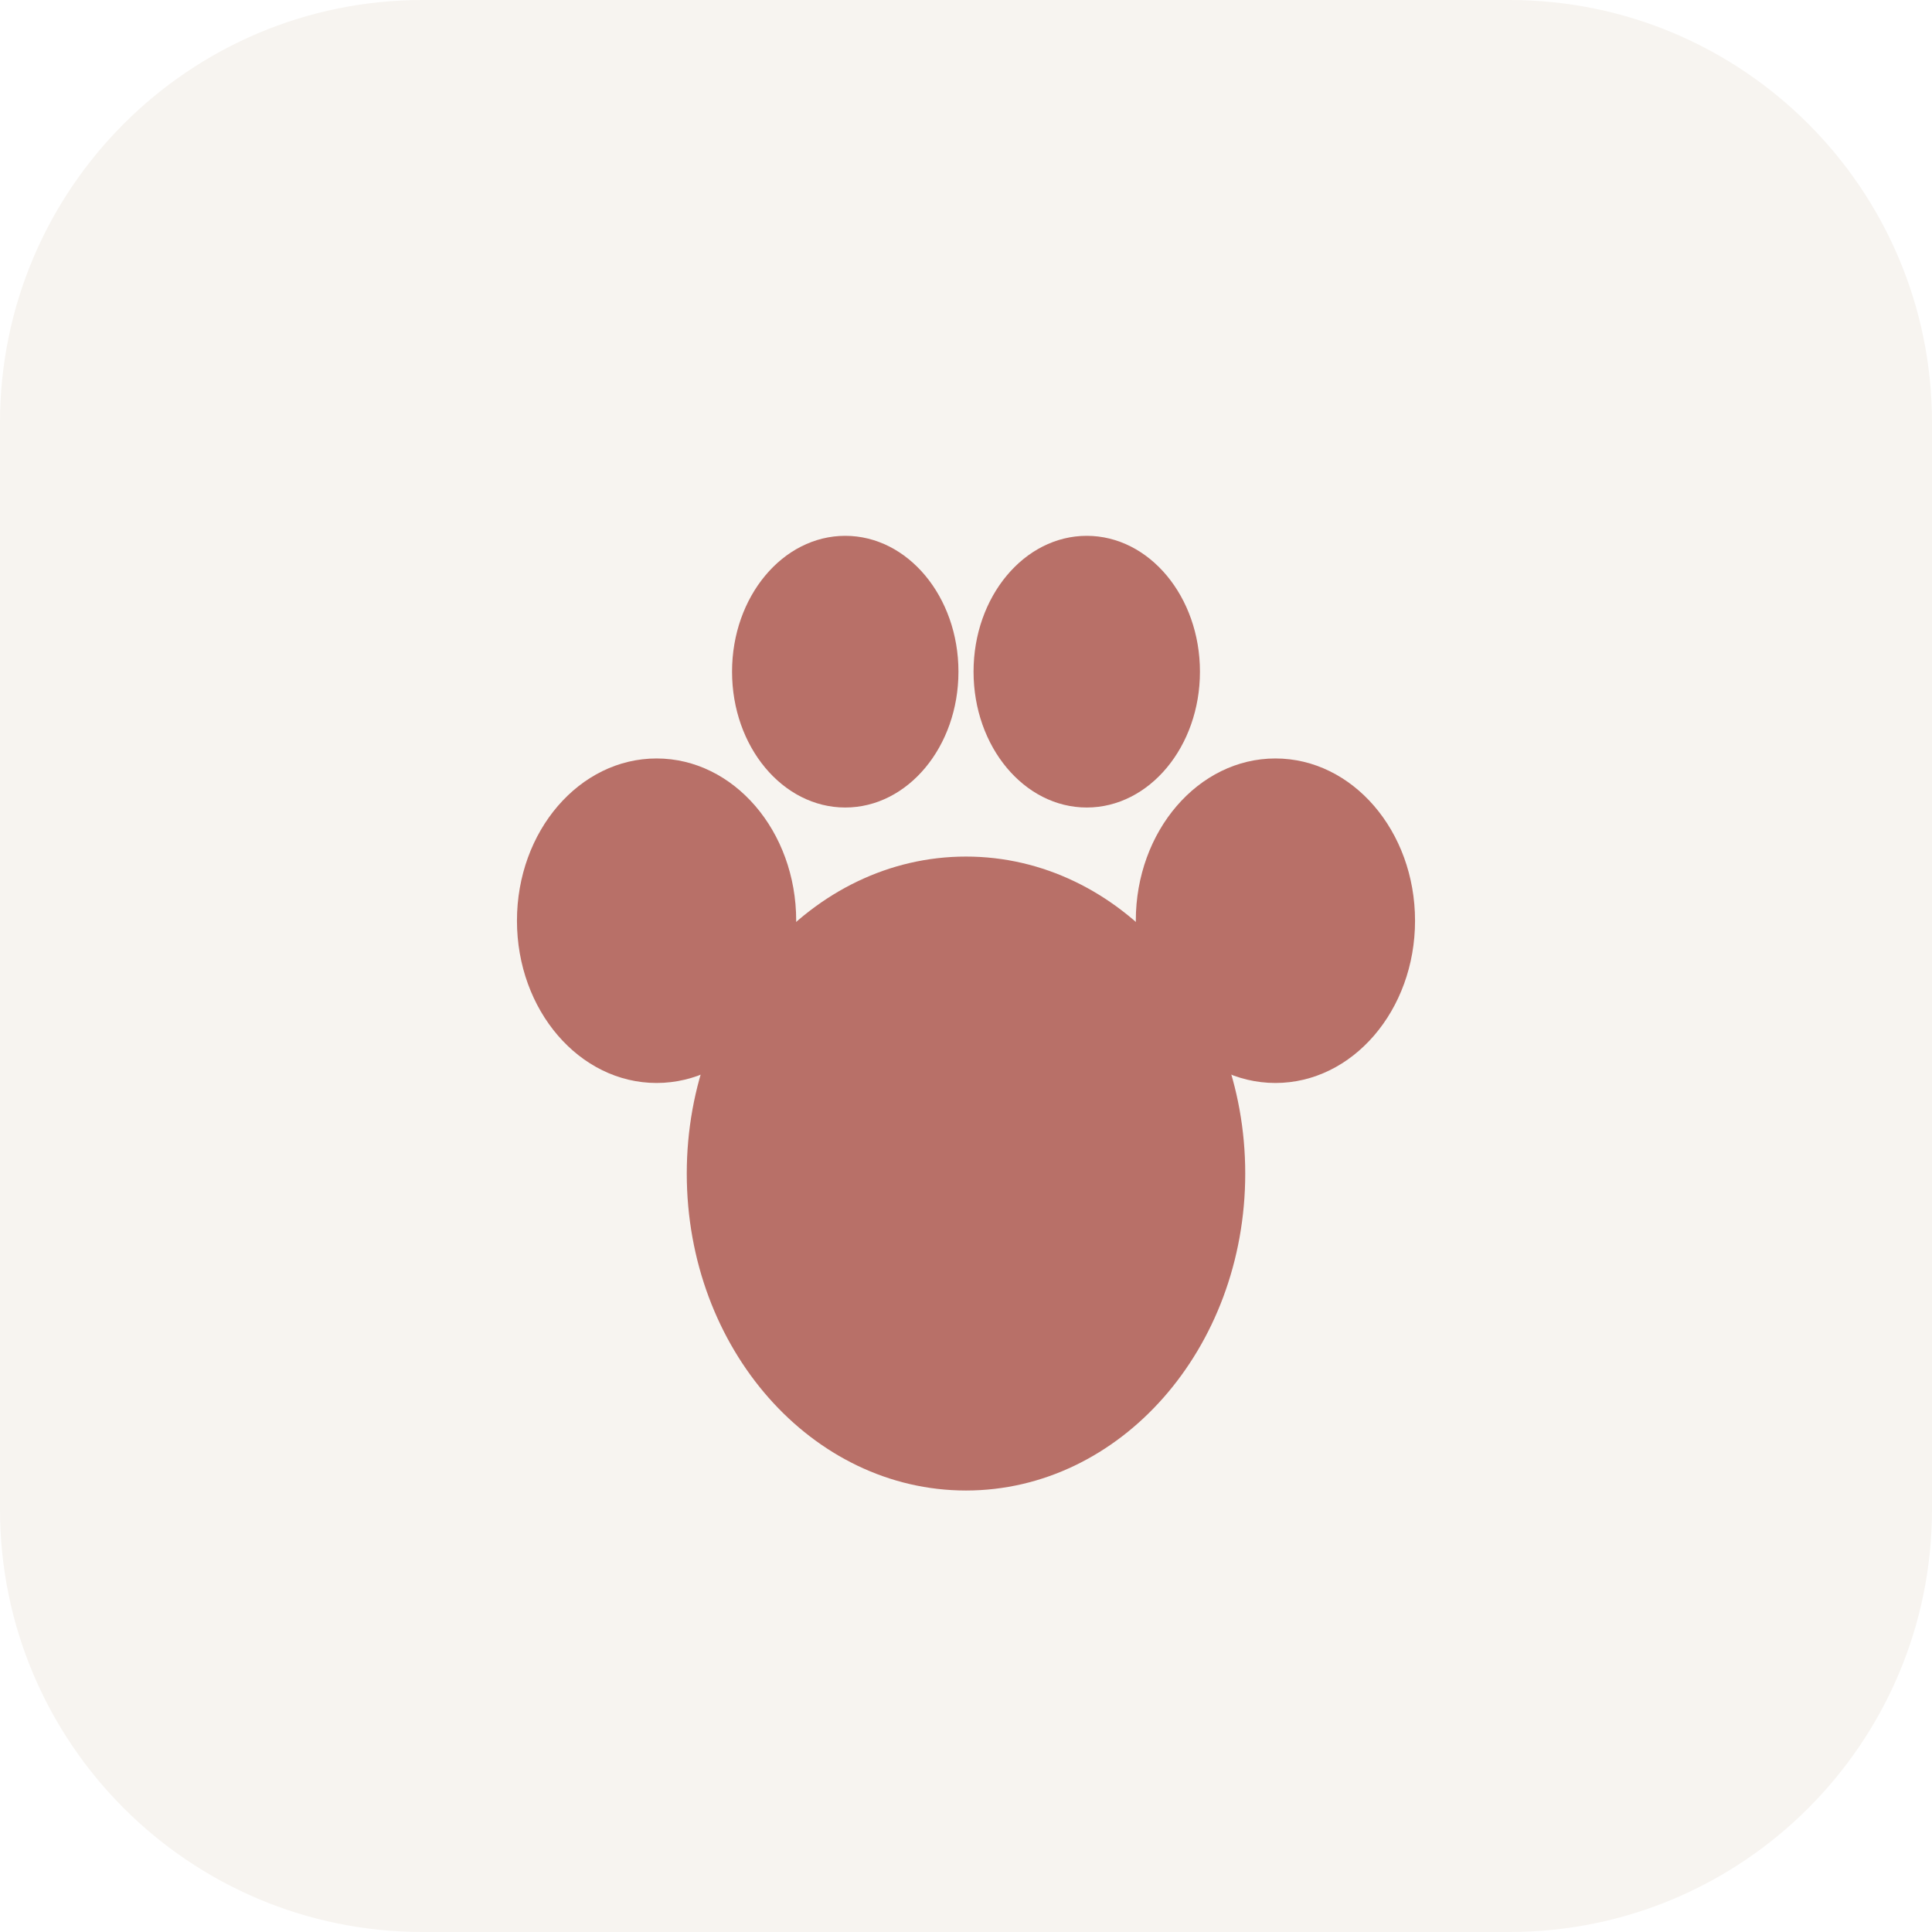
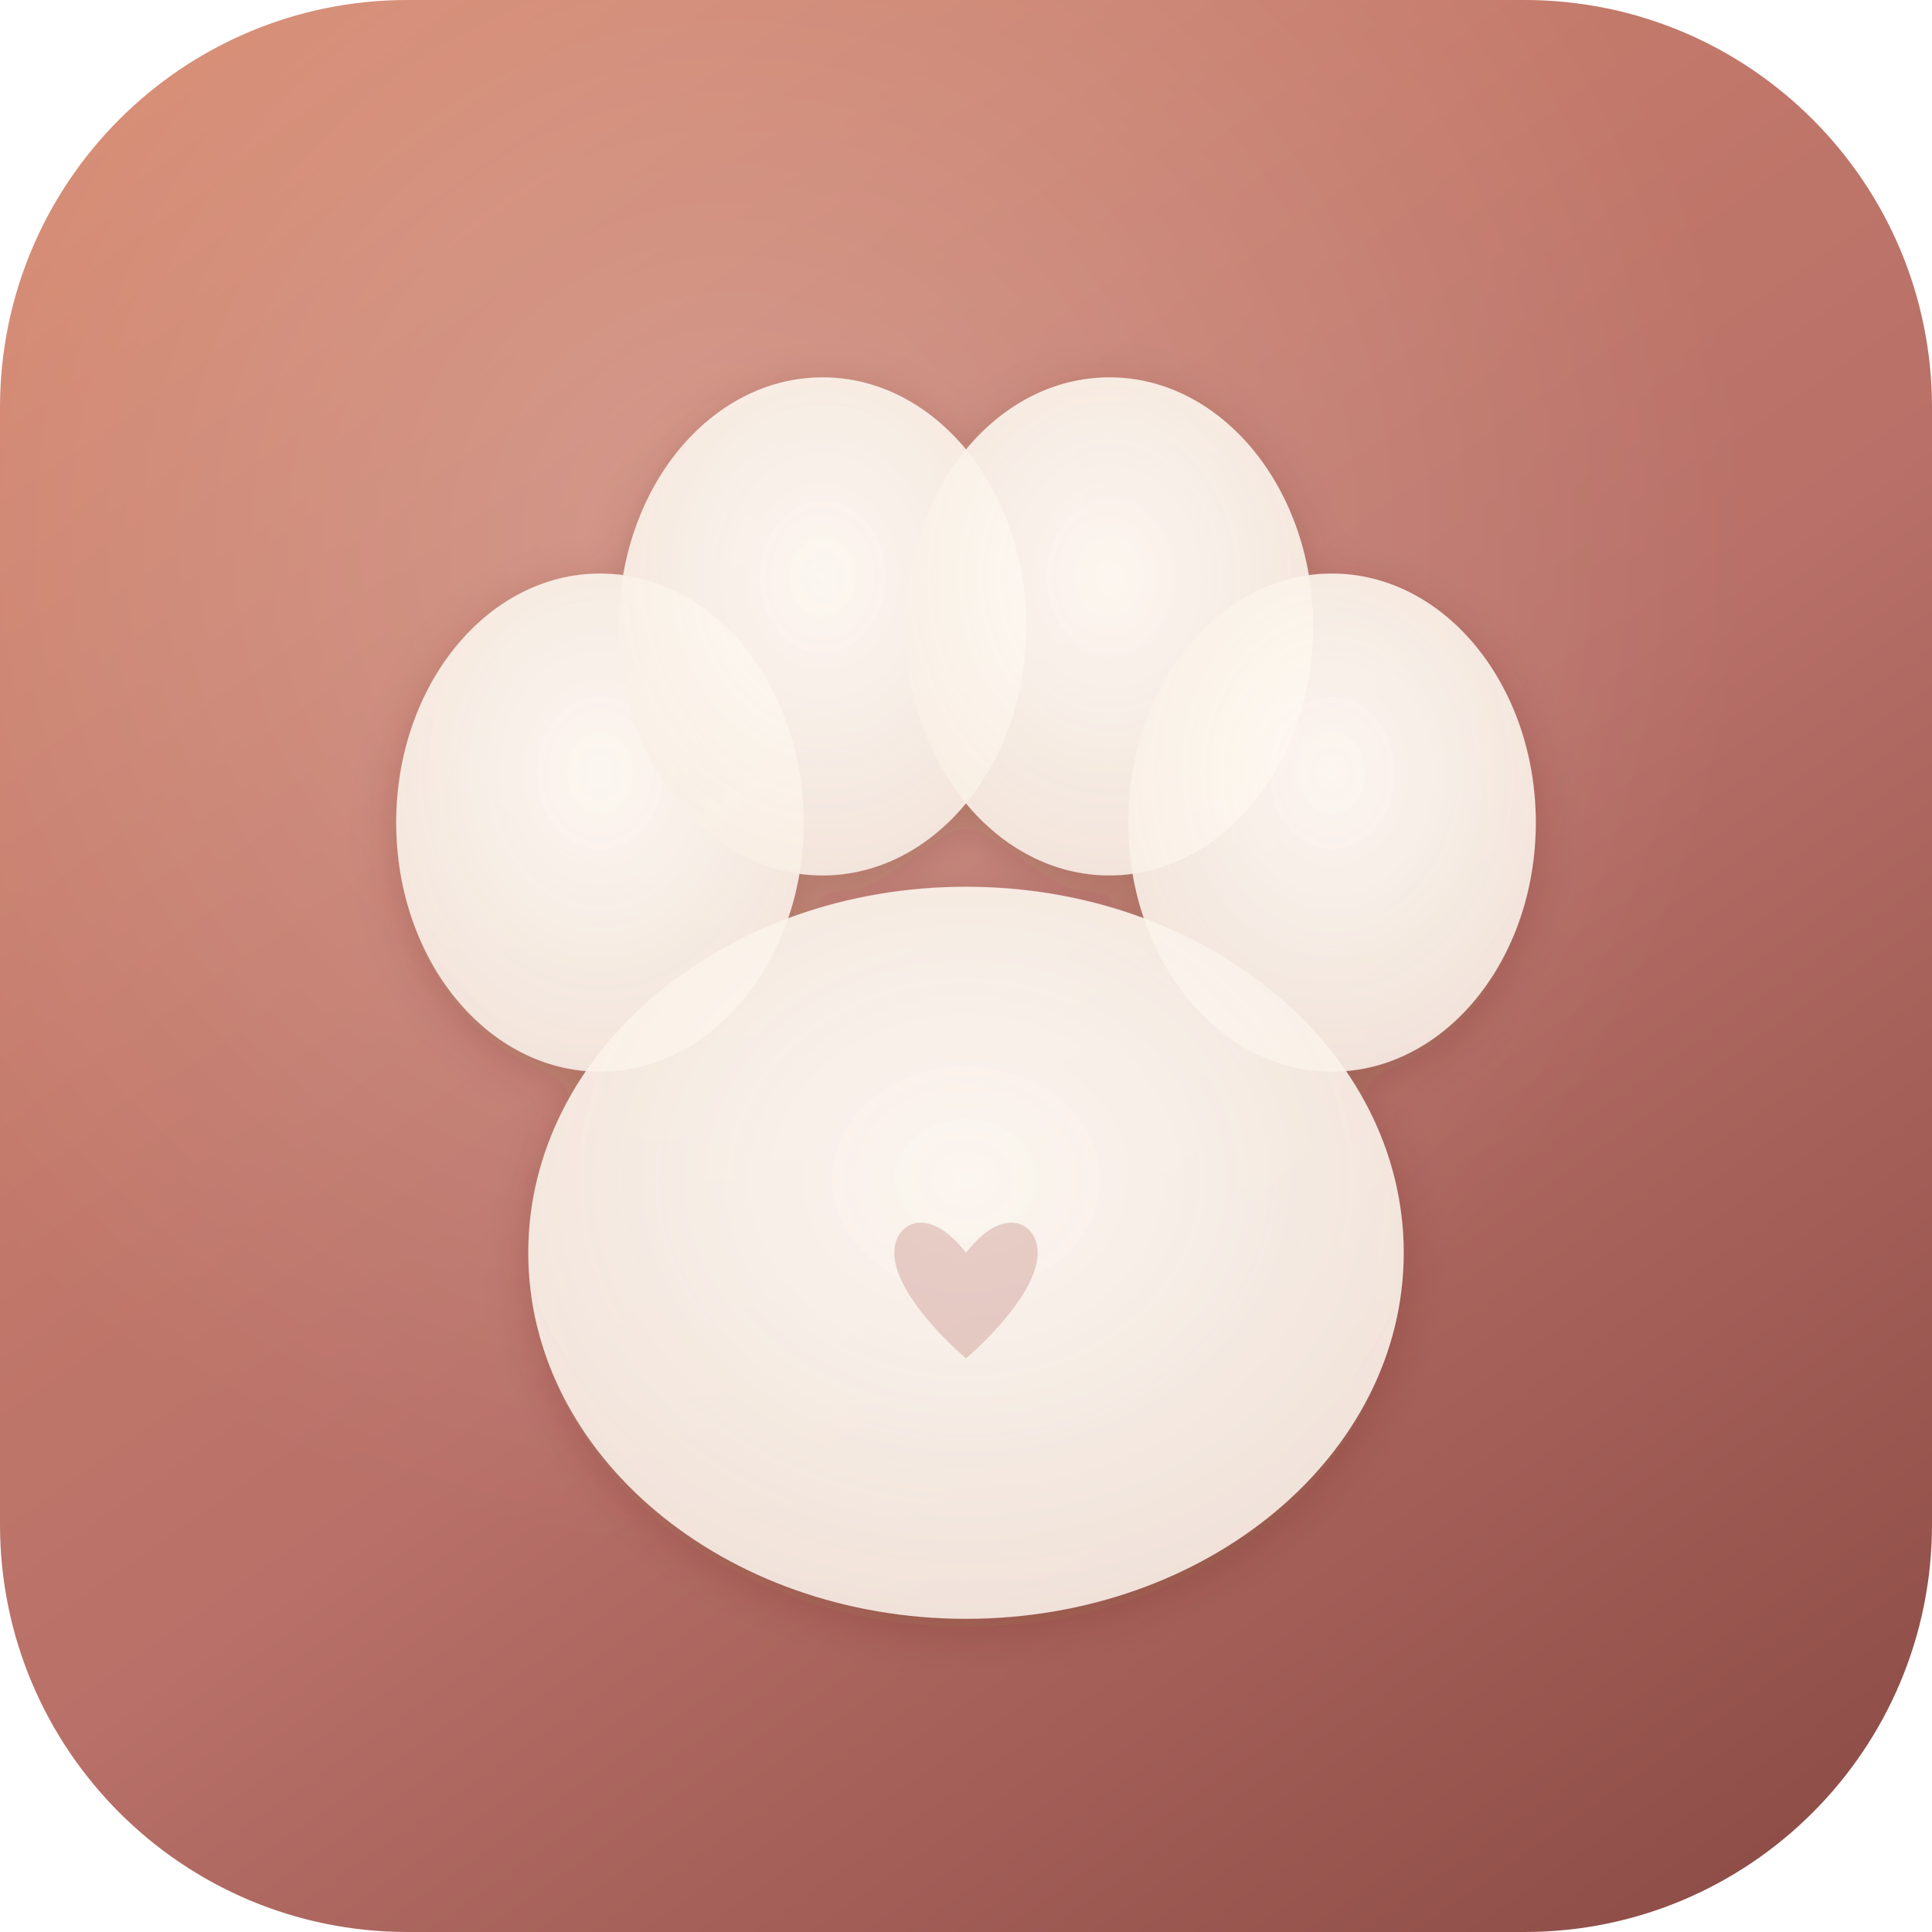
<svg xmlns="http://www.w3.org/2000/svg" viewBox="0 0 512 512">
-   <rect width="512" height="512" rx="112" fill="#F7F4F0" />
-   <g transform="translate(256,256)">
-     <ellipse cx="0" cy="55" rx="74" ry="84" fill="#B87068" />
-     <ellipse cx="-82" cy="-12" rx="37" ry="43" fill="#B87068" />
-     <ellipse cx="-32" cy="-78" rx="30" ry="36" fill="#B87068" />
-     <ellipse cx="32" cy="-78" rx="30" ry="36" fill="#B87068" />
-     <ellipse cx="82" cy="-12" rx="37" ry="43" fill="#B87068" />
+   <defs>
+     <linearGradient id="bg" x1="15%" y1="0%" x2="85%" y2="100%">
+       <stop offset="0%" stop-color="#D4876E" />
+       <stop offset="55%" stop-color="#B87068" />
+       <stop offset="100%" stop-color="#8F4E48" />
+     </linearGradient>
+     <radialGradient id="shine" cx="38%" cy="28%" r="52%">
+       <stop offset="0%" stop-color="rgba(255,255,255,0.22)" />
+       <stop offset="100%" stop-color="rgba(255,255,255,0)" />
+     </radialGradient>
+     <radialGradient id="pawFill" cx="50%" cy="40%" r="65%">
+       <stop offset="0%" stop-color="rgba(255,251,245,0.96)" />
+       <stop offset="100%" stop-color="rgba(248,238,228,0.90)" />
+     </radialGradient>
+     <filter id="shadow" x="-10%" y="-10%" width="120%" height="120%">
+       <feDropShadow dx="0" dy="3" stdDeviation="6" flood-color="rgba(80,30,20,0.20)" />
+     </filter>
+   </defs>
+   <rect width="512" height="512" rx="108" fill="url(#bg)" />
+   <rect width="512" height="512" rx="108" fill="url(#shine)" />
+   <g filter="url(#shadow)" transform="translate(0,-6)">
+     <ellipse cx="159" cy="224" rx="54" ry="66" fill="url(#pawFill)" />
+     <ellipse cx="218" cy="172" rx="54" ry="66" fill="url(#pawFill)" />
+     <ellipse cx="294" cy="172" rx="54" ry="66" fill="url(#pawFill)" />
+     <ellipse cx="353" cy="224" rx="54" ry="66" fill="url(#pawFill)" />
+     <ellipse cx="256" cy="338" rx="116" ry="97" fill="url(#pawFill)" />
  </g>
+   <path d="M256 360 C256 360 237 344 237 332 C237 324 246 319 256 332 C266 319 275 324 275 332 C275 344 256 360 256 360Z" fill="rgba(184,112,104,0.30)" />
</svg>
